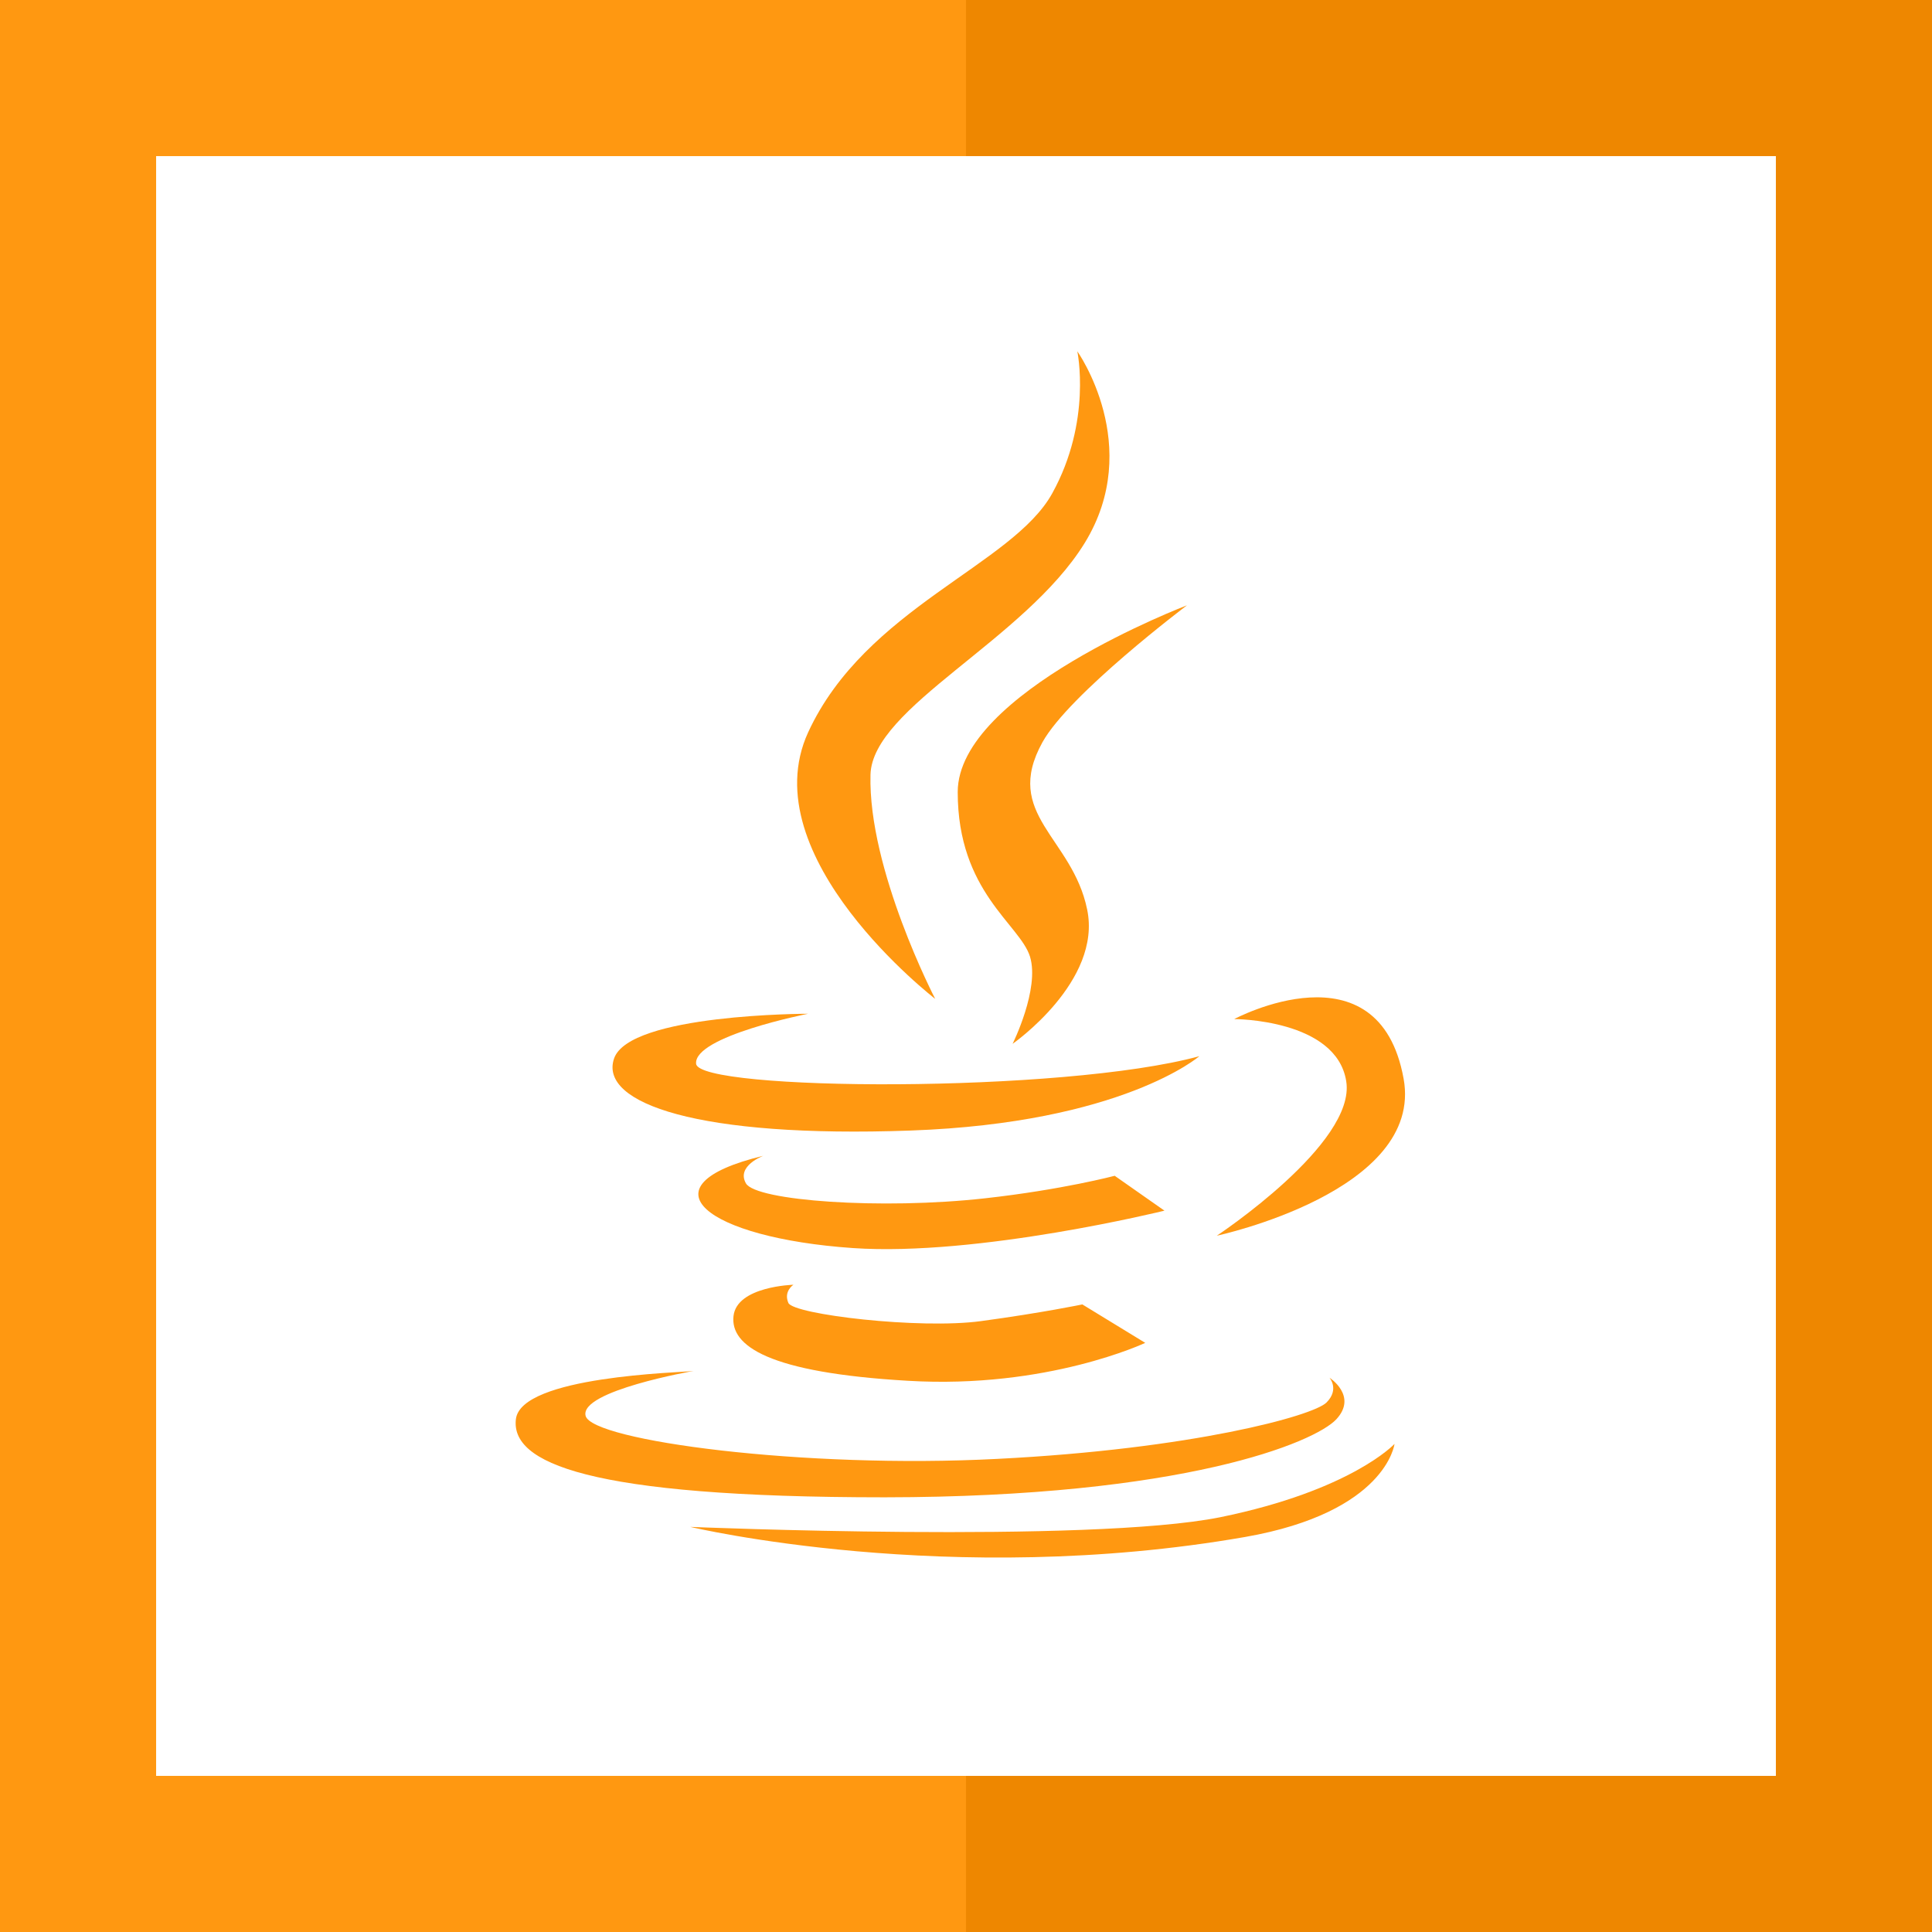
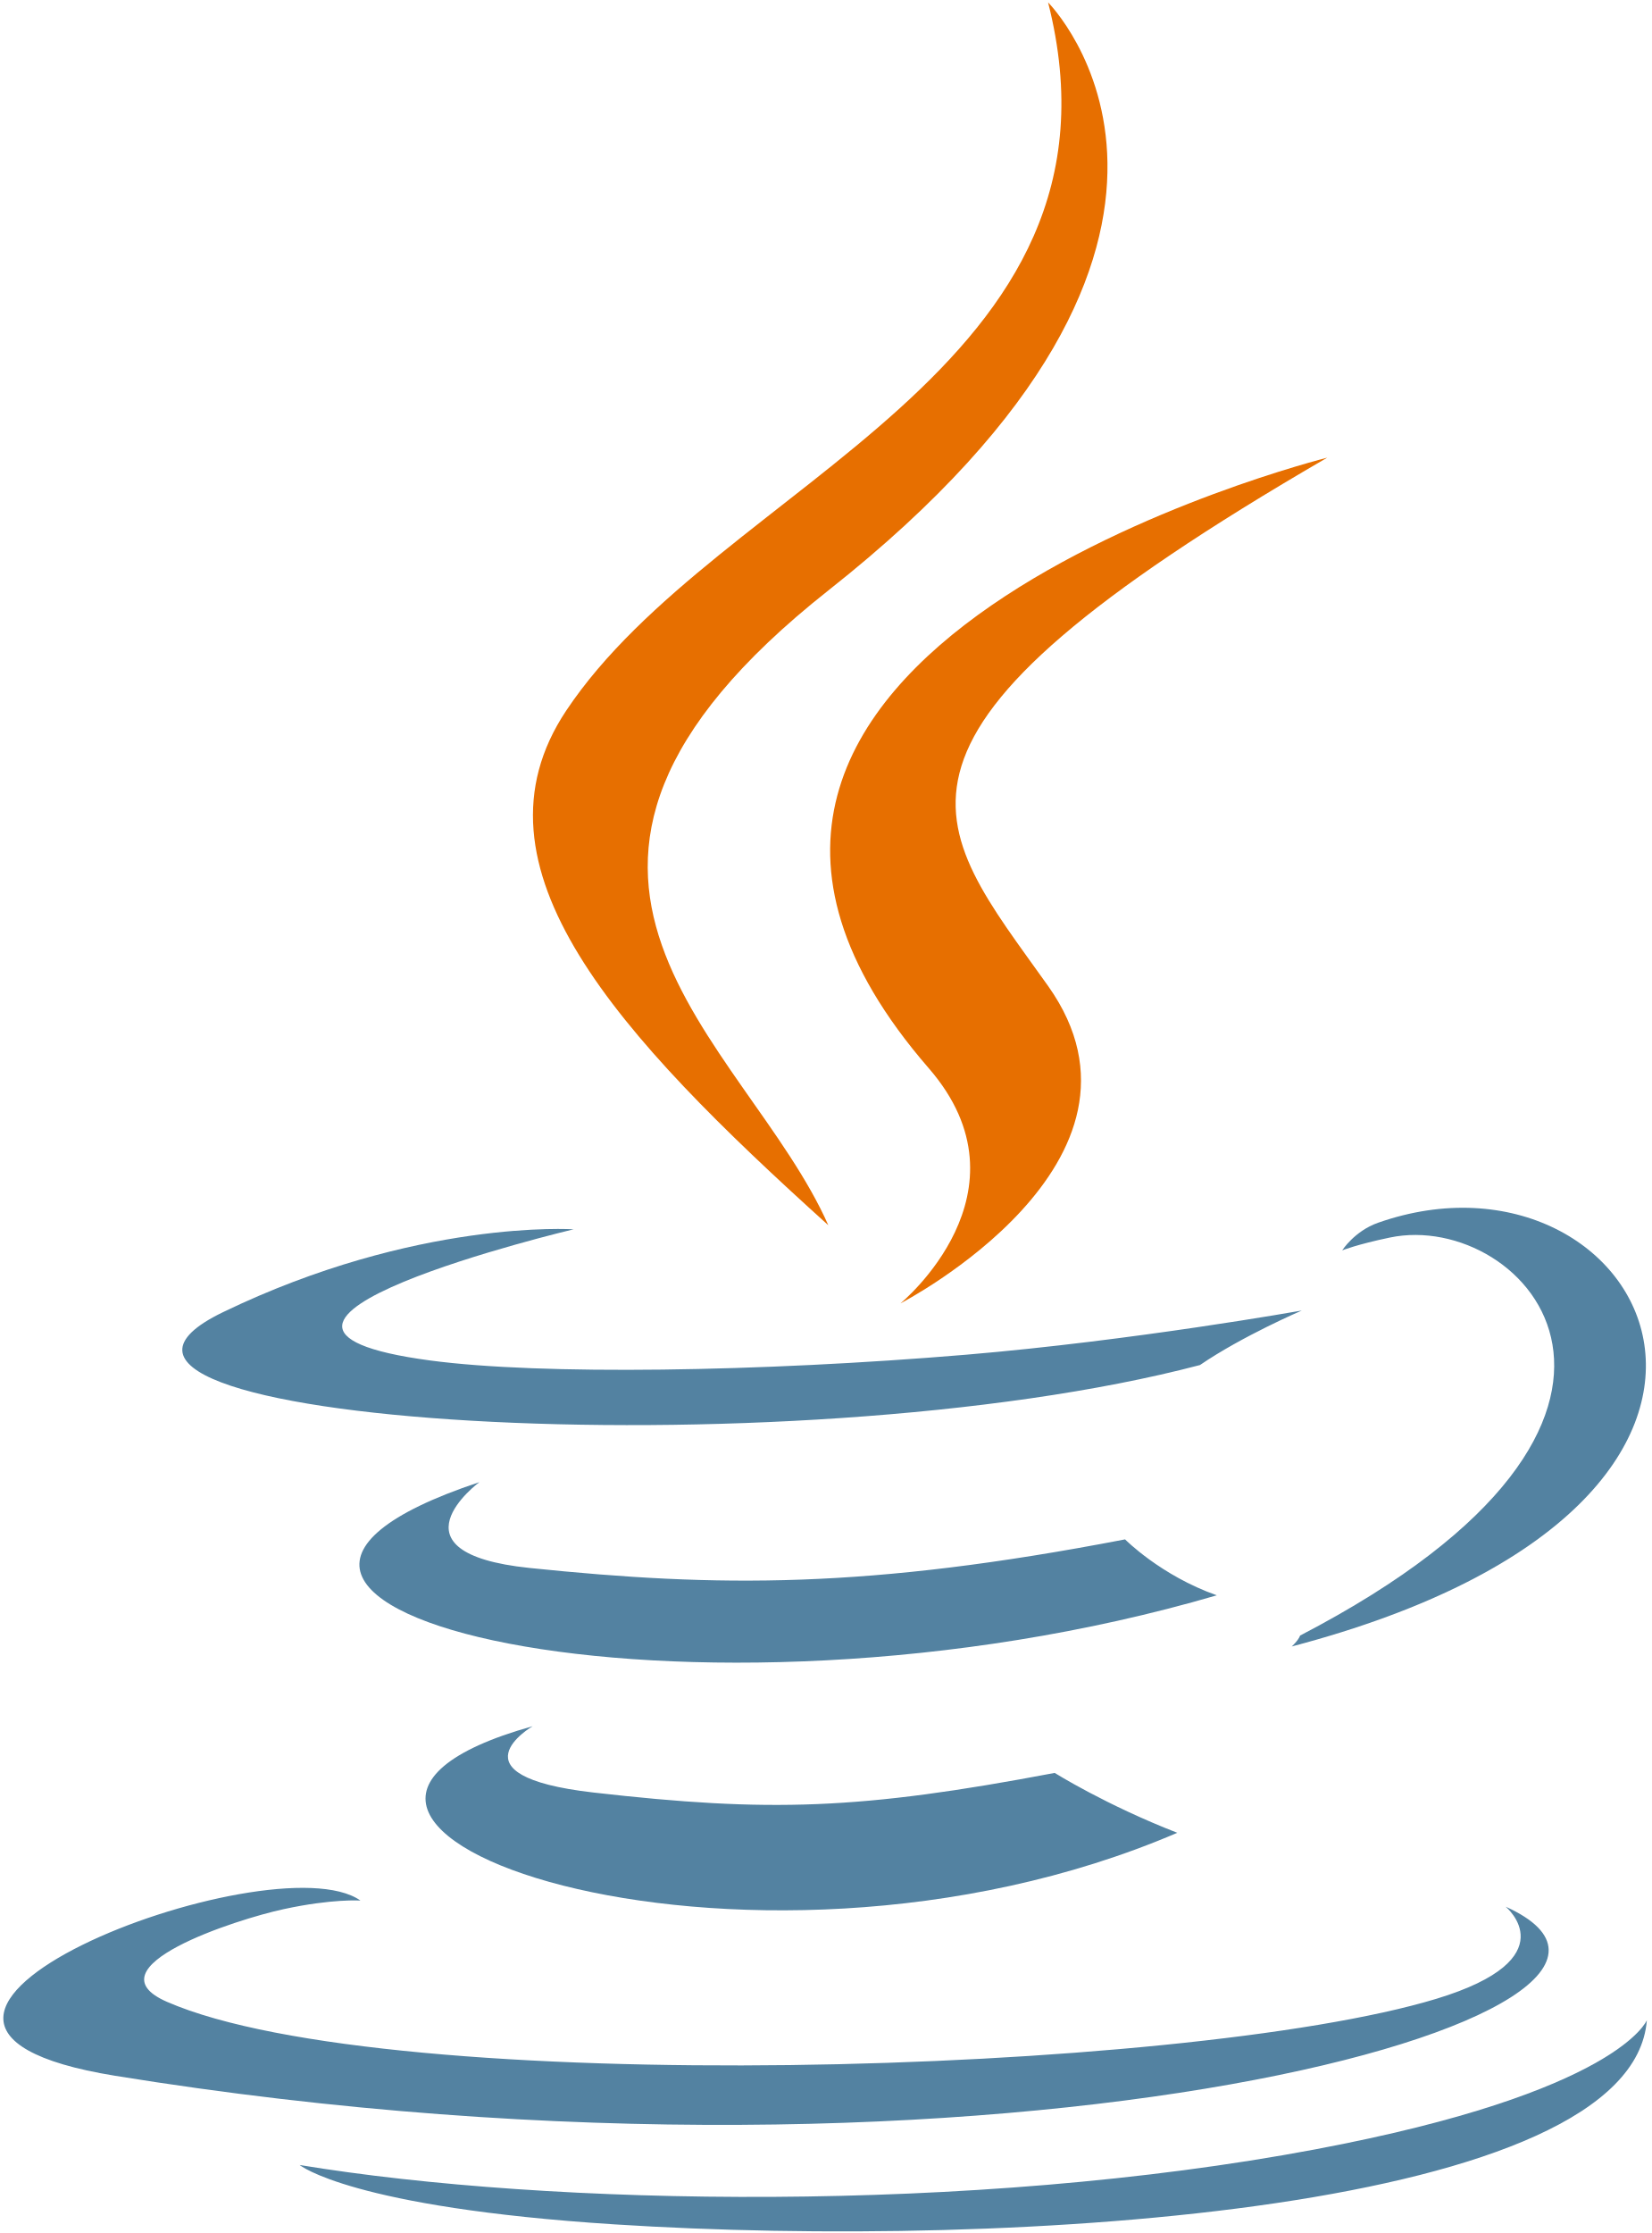
- <svg xmlns="http://www.w3.org/2000/svg" version="1.1" id="Layer_1" x="0px" y="0px" viewBox="0 0 495 495" style="enable-background:new 0 0 495 495;" xml:space="preserve">
+ <svg xmlns="http://www.w3.org/2000/svg" width="256px" height="346px" viewBox="0 0 256 346" version="1.1" preserveAspectRatio="xMidYMid">
  <g>
-     <polygon style="fill:#EE8700;" points="247.5,0 247.5,40 455,40 455,455 247.5,455 247.5,495 495,495 495,0  " />
-     <polygon style="fill:#FF9811;" points="40,455 40,40 247.5,40 247.5,0 0,0 0,495 247.5,495 247.5,455  " />
-     <path style="fill:#FF9811;" d="M239.609,255.922c0,0-17.226-33.158-16.579-57.446c0.464-17.292,39.508-34.451,54.86-59.32   C293.241,114.221,276.016,90,276.016,90s3.813,17.872-6.416,36.39c-10.163,18.453-47.863,29.345-62.553,61.26   C192.408,219.581,239.609,255.922,239.609,255.922z" />
-     <path style="fill:#FF9811;" d="M304.117,155.088c0,0-58.739,22.332-58.739,47.847c0,25.582,15.932,33.871,18.519,42.16   c2.536,8.29-4.46,22.349-4.46,22.349s22.978-15.999,19.099-34.451c-3.813-18.519-21.702-24.289-11.457-42.807   C273.943,177.818,304.117,155.088,304.117,155.088z" />
-     <path style="fill:#FF9811;" d="M233.275,289.66c54.263-1.939,74.008-19.049,74.008-19.049   c-35.097,9.583-128.288,8.936-128.934,1.94c-0.647-7.046,28.698-12.816,28.698-12.816s-45.924,0-49.737,11.522   C153.481,282.73,178.995,291.6,233.275,289.66z" />
-     <path style="fill:#FF9811;" d="M311.76,316.601c0,0,53.103-11.34,47.863-40.22c-6.35-35.098-43.403-15.286-43.403-15.286   s26.178,0,28.698,15.932C347.504,292.959,311.76,316.601,311.76,316.601z" />
-     <path style="fill:#FF9811;" d="M285.598,301.249c0,0-13.412,3.564-33.224,5.769c-26.559,2.968-58.739,0.647-61.259-3.829   c-2.537-4.46,4.459-7.063,4.459-7.063c-31.931,7.709-14.44,21.056,22.929,23.642c32.113,2.205,79.844-9.583,79.844-9.583   L285.598,301.249z" />
-     <path style="fill:#FF9811;" d="M203.284,329.168c0,0-14.506,0.381-15.352,8.025c-0.846,7.642,8.936,14.506,44.68,16.578   c35.761,2.139,60.812-9.715,60.812-9.715l-16.115-9.848c0,0-10.23,2.139-25.98,4.277c-15.734,2.139-48.046-1.691-49.339-4.659   C200.698,330.842,203.284,329.168,203.284,329.168z" />
-     <path style="fill:#FF9811;" d="M226.66,383.63c76.545-0.066,110.234-14.059,115.738-20.011c5.504-5.968-1.758-10.627-1.758-10.627   s2.586,2.985-0.779,6.35c-3.432,3.432-34.518,11.921-84.321,14.44c-49.737,2.586-103.801-4.659-105.493-11.008   c-1.69-6.416,27.654-11.522,27.654-11.522c-3.366,0.447-44.233,1.292-45.526,12.367C130.884,374.694,150.048,383.63,226.66,383.63z   " />
-     <path style="fill:#FF9811;" d="M312.606,388.736c-33.622,6.747-135.748,2.47-135.748,2.47s66.382,15.8,142.148,2.586   c36.208-6.35,38.281-23.84,38.281-23.84S346.211,381.873,312.606,388.736z" />
+     <path d="M82.554,267.473 C82.554,267.473 69.356,275.148 91.947,277.745 C119.316,280.867 133.303,280.42 163.464,274.711 C163.464,274.711 171.393,279.683 182.467,283.99 C114.856,312.967 29.448,282.311 82.554,267.473" fill="#5382A1" />
+     <path d="M74.292,229.659 C74.292,229.659 59.489,240.617 82.097,242.955 C111.333,245.971 134.421,246.218 174.373,238.525 C174.373,238.525 179.899,244.127 188.588,247.191 C106.841,271.095 15.79,249.076 74.292,229.659" fill="#5382A1" />
+     <path d="M143.942,165.515 C160.601,184.695 139.565,201.955 139.565,201.955 C139.565,201.955 181.866,180.118 162.439,152.772 C144.295,127.271 130.38,114.6 205.707,70.914 C205.707,70.914 87.469,100.444 143.942,165.515" fill="#E76F00" />
+     <path d="M233.364,295.442 C233.364,295.442 243.131,303.489 222.607,309.715 C183.581,321.538 60.175,325.108 25.893,310.186 C13.57,304.825 36.68,297.385 43.949,295.824 C51.53,294.18 55.863,294.487 55.863,294.487 C42.158,284.832 -32.72,313.444 17.829,321.637 C155.682,343.993 269.121,311.571 233.364,295.442" fill="#5382A1" />
+     <path d="M88.901,190.48 C88.901,190.48 26.129,205.389 66.672,210.803 C83.79,213.095 117.915,212.577 149.702,209.913 C175.68,207.722 201.765,203.063 201.765,203.063 C201.765,203.063 192.605,206.986 185.978,211.511 C122.234,228.276 -0.908,220.477 34.543,203.328 C64.524,188.836 88.901,190.48 88.901,190.48" fill="#5382A1" />
+     <path d="M201.506,253.422 C266.305,219.75 236.345,187.392 215.433,191.751 C210.307,192.818 208.022,193.743 208.022,193.743 C208.022,193.743 209.925,190.762 213.559,189.472 C254.929,174.927 286.746,232.369 200.204,255.119 C200.204,255.12 201.207,254.224 201.506,253.422" fill="#5382A1" />
+     <path d="M162.439,0.371 C162.439,0.371 198.326,36.27 128.402,91.472 C72.331,135.754 115.616,161.002 128.379,189.849 C95.649,160.318 71.63,134.323 87.744,110.128 C111.395,74.613 176.918,57.394 162.439,0.371" fill="#E76F00" />
+     <path d="M95.268,344.665 C157.467,348.647 252.98,342.456 255.242,313.026 C255.242,313.026 250.894,324.183 203.838,333.043 C150.75,343.033 85.274,341.867 46.439,335.464 C46.44,335.463 54.389,342.044 95.268,344.665" fill="#5382A1" />
  </g>
-   <g>
- </g>
-   <g>
- </g>
-   <g>
- </g>
-   <g>
- </g>
-   <g>
- </g>
-   <g>
- </g>
-   <g>
- </g>
-   <g>
- </g>
-   <g>
- </g>
-   <g>
- </g>
-   <g>
- </g>
-   <g>
- </g>
-   <g>
- </g>
-   <g>
- </g>
-   <g>
- </g>
</svg>
